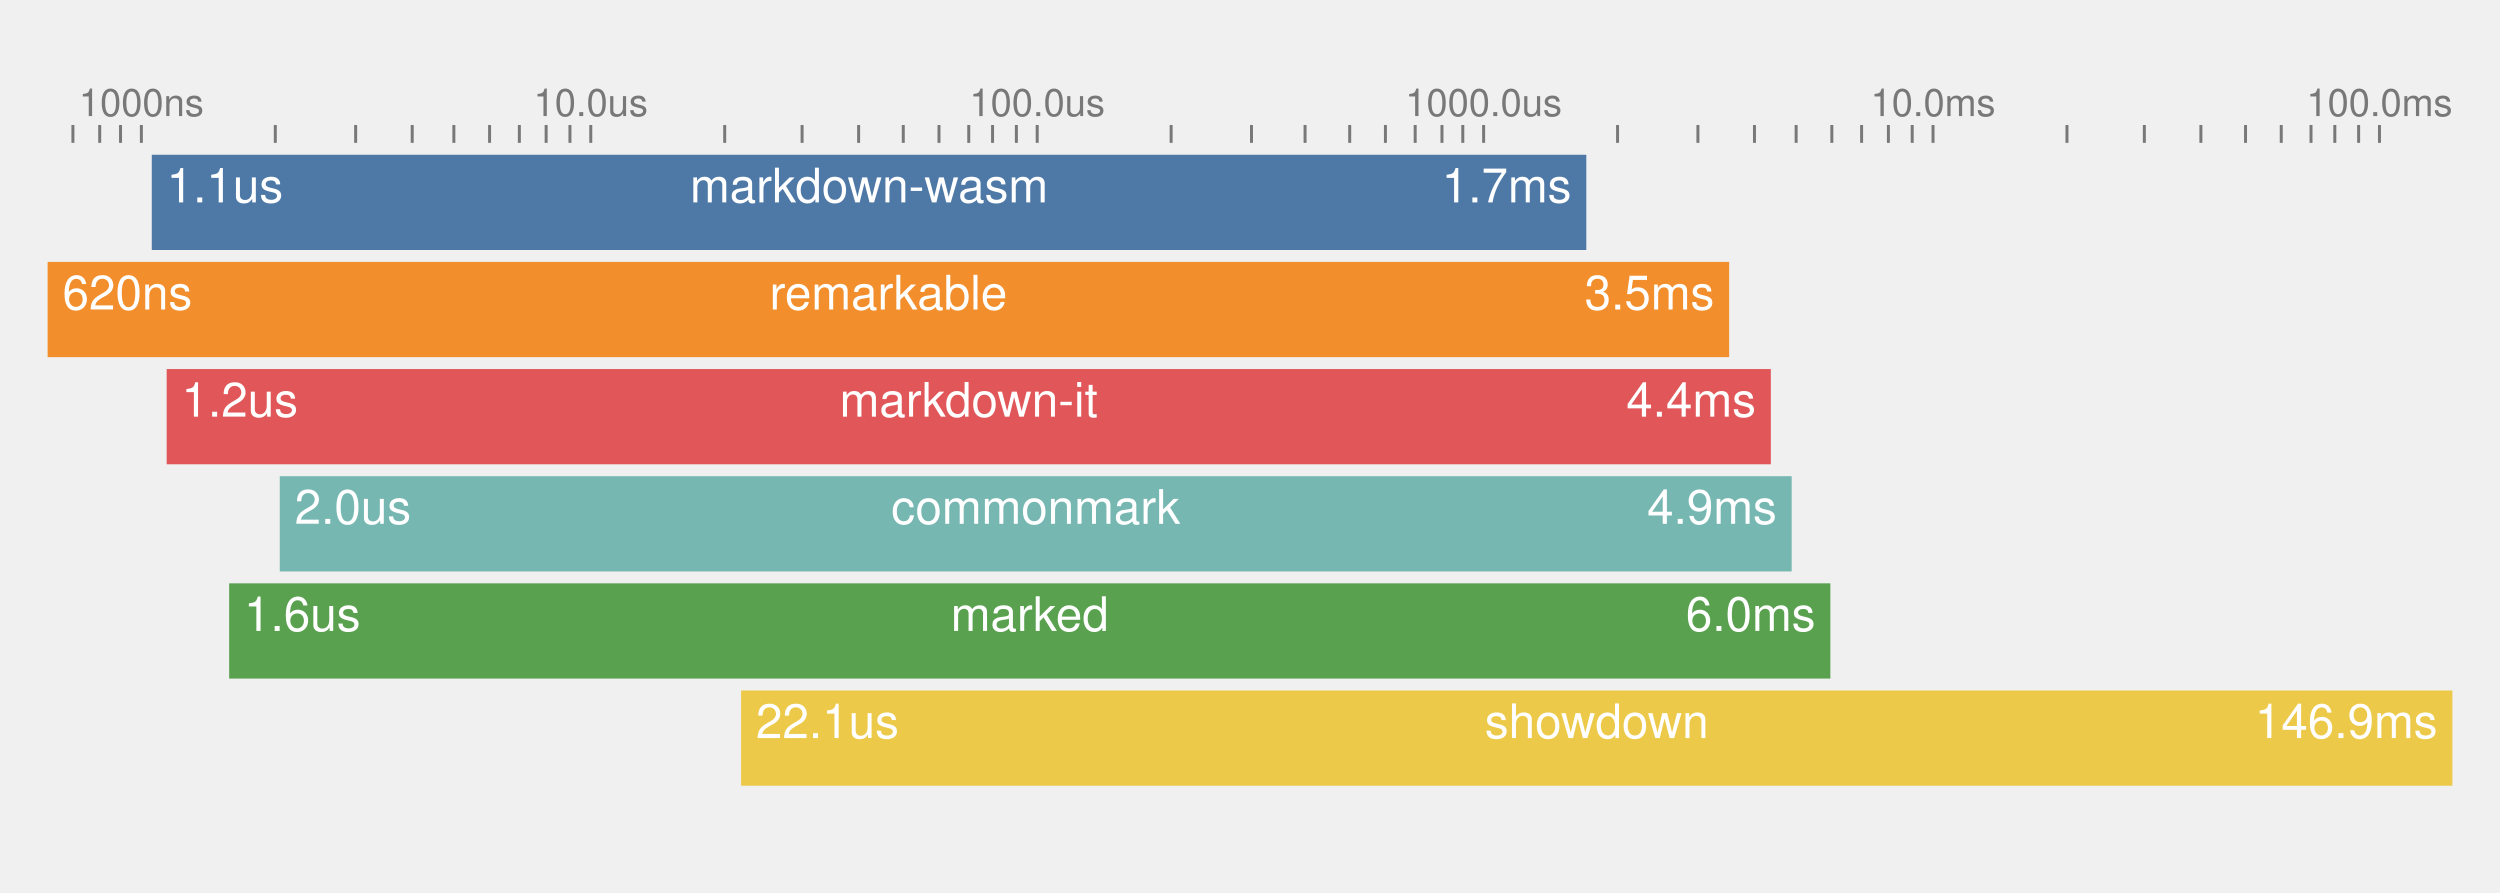
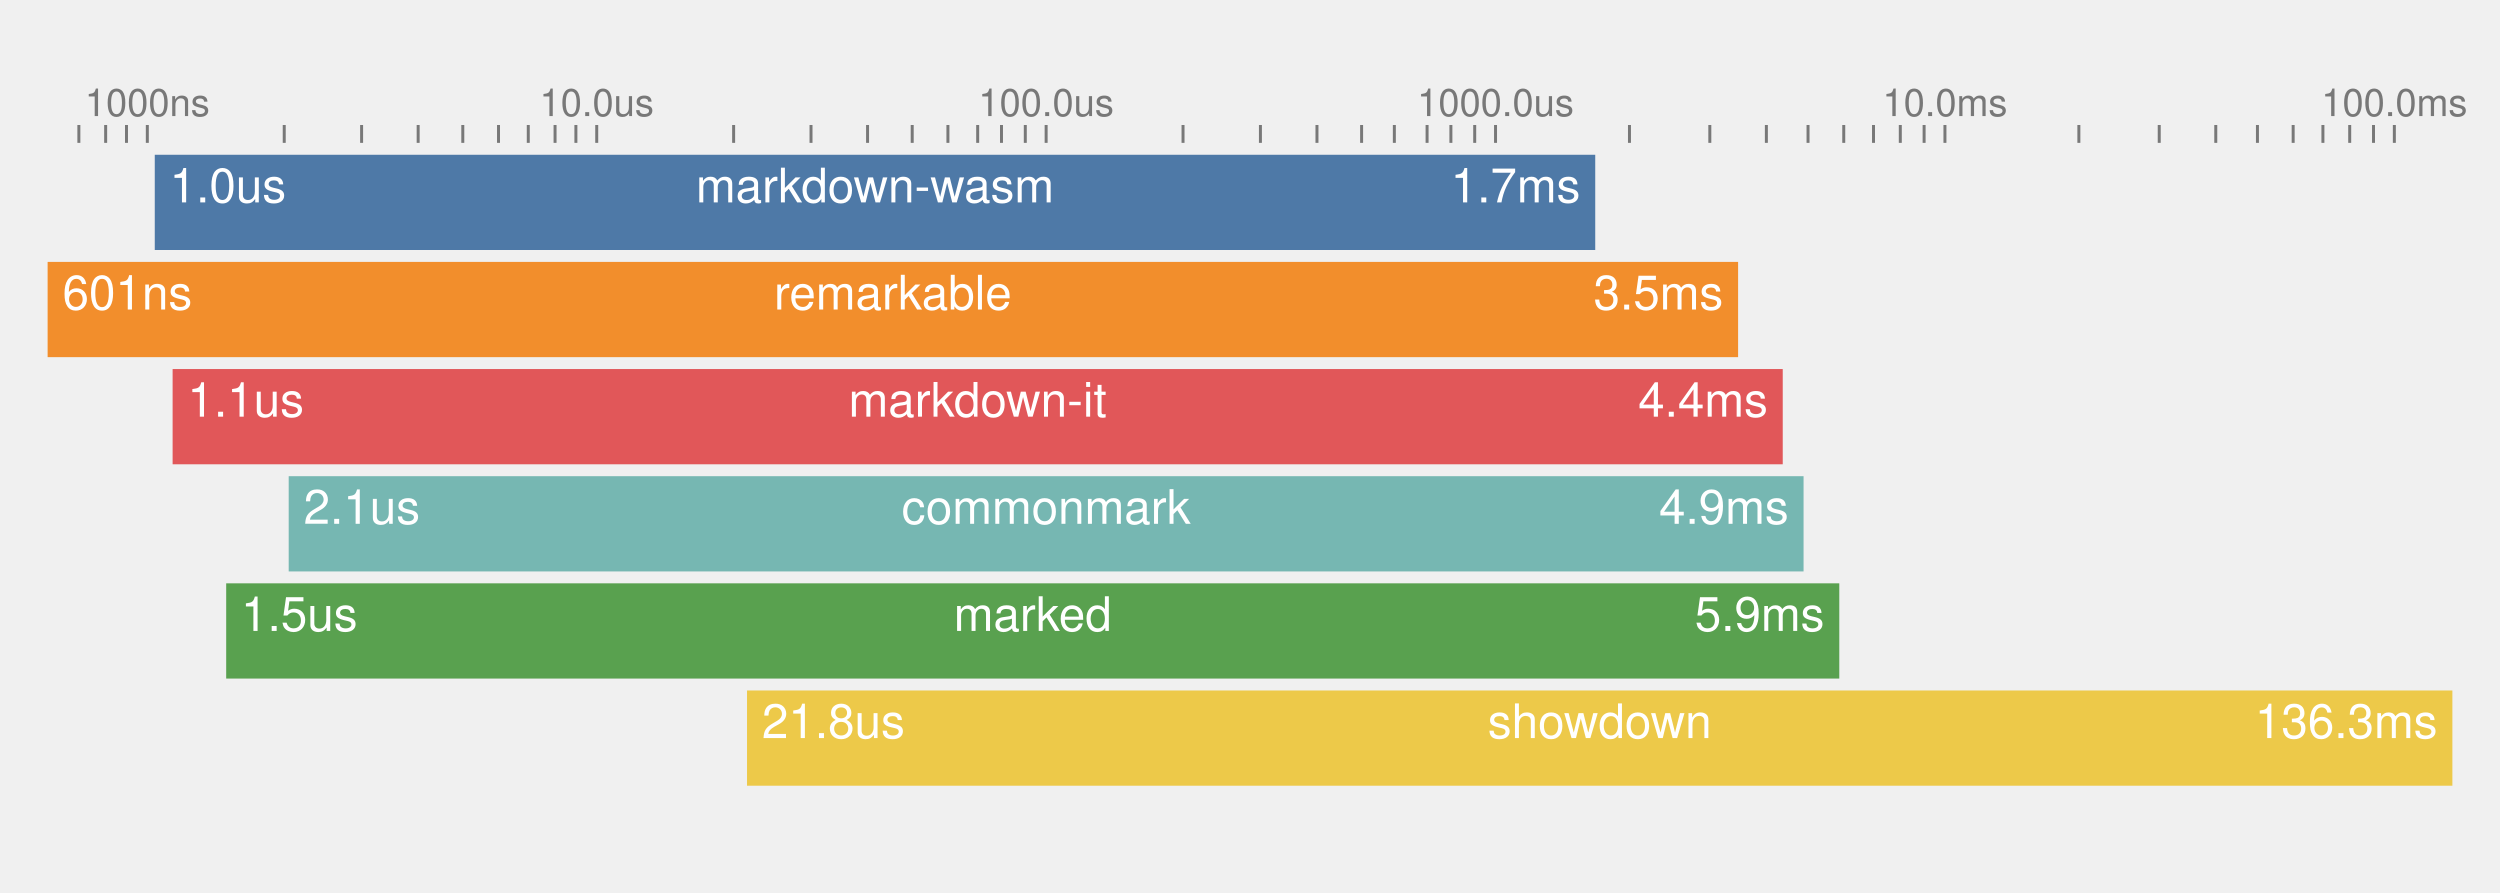
<svg xmlns="http://www.w3.org/2000/svg" width="840" height="300" font-family="-apple-system,BlinkMacSystemFont,&quot;Segoe UI&quot;,Helvetica,Arial,sans-serif" font-size="16">
-   <path fill="#4e79a7" d="M51 52h482v32H51z" />
-   <path fill="#f28e2c" d="M16 88h565v32H16z" />
-   <path fill="#e15759" d="M56 124h539v32H56z" />
-   <path fill="#76b7b2" d="M94 160h508v32H94z" />
-   <path fill="#59a14f" d="M77 196h538v32H77z" />
-   <path fill="#edc949" d="M249 232h575v32H249z" />
+   <path fill="#4e79a7" d="M52 52h484v32H52z" />
+   <path fill="#f28e2c" d="M16 88h568v32H16z" />
+   <path fill="#e15759" d="M58 124h541v32H58z" />
+   <path fill="#76b7b2" d="M97 160h509v32H97z" />
+   <path fill="#59a14f" d="M76 196h542v32H76z" />
+   <path fill="#edc949" d="M251 232h573v32H251z" />
  <g fill="#fff" font-weight="500" text-anchor="middle">
-     <text x="292" y="68" alignment-baseline="central">markdown-wasm</text>
-     <text x="298.5" y="104" alignment-baseline="central">remarkable</text>
-     <text x="325.5" y="140" alignment-baseline="central">markdown-it</text>
-     <text x="348" y="176" alignment-baseline="central">commonmark</text>
-     <text x="346" y="212" alignment-baseline="central">marked</text>
-     <text x="536.5" y="248" alignment-baseline="central">showdown</text>
+     <text x="294" y="68" alignment-baseline="central">markdown-wasm</text>
+     <text x="300" y="104" alignment-baseline="central">remarkable</text>
+     <text x="328.5" y="140" alignment-baseline="central">markdown-it</text>
+     <text x="351.5" y="176" alignment-baseline="central">commonmark</text>
+     <text x="347" y="212" alignment-baseline="central">marked</text>
+     <text x="537.5" y="248" alignment-baseline="central">showdown</text>
  </g>
  <g fill="#fff" font-weight="500">
-     <text x="51" y="68" alignment-baseline="central" dx="5">1.1us</text>
-     <text x="16" y="104" alignment-baseline="central" dx="5">620ns</text>
-     <text x="56" y="140" alignment-baseline="central" dx="5">1.2us</text>
-     <text x="94" y="176" alignment-baseline="central" dx="5">2.0us</text>
-     <text x="77" y="212" alignment-baseline="central" dx="5">1.6us</text>
-     <text x="249" y="248" alignment-baseline="central" dx="5">22.1us</text>
+     <text x="52" y="68" alignment-baseline="central" dx="5">1.0us</text>
+     <text x="16" y="104" alignment-baseline="central" dx="5">601ns</text>
+     <text x="58" y="140" alignment-baseline="central" dx="5">1.1us</text>
+     <text x="97" y="176" alignment-baseline="central" dx="5">2.1us</text>
+     <text x="76" y="212" alignment-baseline="central" dx="5">1.5us</text>
+     <text x="251" y="248" alignment-baseline="central" dx="5">21.8us</text>
  </g>
  <g fill="#fff" font-weight="500" text-anchor="end">
-     <text x="533" y="68" alignment-baseline="central" dx="-5">1.7ms</text>
-     <text x="581" y="104" alignment-baseline="central" dx="-5">3.5ms</text>
-     <text x="595" y="140" alignment-baseline="central" dx="-5">4.4ms</text>
-     <text x="602" y="176" alignment-baseline="central" dx="-5">4.9ms</text>
-     <text x="615" y="212" alignment-baseline="central" dx="-5">6.0ms</text>
-     <text x="824" y="248" alignment-baseline="central" dx="-5">146.9ms</text>
+     <text x="536" y="68" alignment-baseline="central" dx="-5">1.7ms</text>
+     <text x="584" y="104" alignment-baseline="central" dx="-5">3.5ms</text>
+     <text x="599" y="140" alignment-baseline="central" dx="-5">4.4ms</text>
+     <text x="606" y="176" alignment-baseline="central" dx="-5">4.9ms</text>
+     <text x="618" y="212" alignment-baseline="central" dx="-5">5.9ms</text>
+     <text x="824" y="248" alignment-baseline="central" dx="-5">136.3ms</text>
  </g>
  <g fill="none" font-size="12.8" text-anchor="middle" opacity=".5">
-     <path stroke="currentColor" d="M24.5 48v-6M33.5 48v-6M40.5 48v-6" />
+     <path stroke="currentColor" d="M26.5 48v-6M35.5 48v-6M42.5 48v-6" />
    <g class="tick">
-       <path stroke="currentColor" d="M47.5 48v-6" />
-       <text fill="currentColor" y="-9" dy="0em" transform="translate(47.5 48)">1000ns</text>
+       <path stroke="currentColor" d="M49.5 48v-6" />
+       <text fill="currentColor" y="-9" dy="0em" transform="translate(49.5 48)">1000ns</text>
    </g>
-     <path stroke="currentColor" d="M92.5 48v-6M119.5 48v-6M138.5 48v-6M152.5 48v-6M164.5 48v-6M174.5 48v-6M183.5 48v-6M191.5 48v-6" />
+     <path stroke="currentColor" d="M95.5 48v-6M121.5 48v-6M140.5 48v-6M155.5 48v-6M167.5 48v-6M177.5 48v-6M186.5 48v-6M193.5 48v-6" />
    <g class="tick">
-       <path stroke="currentColor" d="M198.5 48v-6" />
-       <text fill="currentColor" y="-9" dy="0em" transform="translate(198.5 48)">10.0us</text>
+       <path stroke="currentColor" d="M200.5 48v-6" />
+       <text fill="currentColor" y="-9" dy="0em" transform="translate(200.5 48)">10.0us</text>
    </g>
-     <path stroke="currentColor" d="M243.5 48v-6M269.5 48v-6M288.5 48v-6M303.5 48v-6M315.5 48v-6M325.5 48v-6M333.5 48v-6M341.5 48v-6" />
+     <path stroke="currentColor" d="M246.5 48v-6M272.5 48v-6M291.5 48v-6M306.5 48v-6M318.5 48v-6M328.5 48v-6M336.5 48v-6M344.5 48v-6" />
    <g class="tick">
-       <path stroke="currentColor" d="M348.5 48v-6" />
-       <text fill="currentColor" y="-9" dy="0em" transform="translate(348.5 48)">100.0us</text>
+       <path stroke="currentColor" d="M351.5 48v-6" />
+       <text fill="currentColor" y="-9" dy="0em" transform="translate(351.5 48)">100.0us</text>
    </g>
-     <path stroke="currentColor" d="M393.5 48v-6M420.5 48v-6M438.5 48v-6M453.5 48v-6M465.5 48v-6M475.5 48v-6M484.5 48v-6M491.5 48v-6" />
+     <path stroke="currentColor" d="M397.5 48v-6M423.5 48v-6M442.5 48v-6M457.5 48v-6M468.5 48v-6M479.5 48v-6M487.5 48v-6M495.5 48v-6" />
    <g class="tick">
-       <path stroke="currentColor" d="M498.5 48v-6" />
-       <text fill="currentColor" y="-9" dy="0em" transform="translate(498.5 48)">1000.0us</text>
+       <path stroke="currentColor" d="M502.5 48v-6" />
+       <text fill="currentColor" y="-9" dy="0em" transform="translate(502.5 48)">1000.0us</text>
    </g>
-     <path stroke="currentColor" d="M543.5 48v-6M570.5 48v-6M589.5 48v-6M603.5 48v-6M615.5 48v-6M625.5 48v-6M634.5 48v-6M642.5 48v-6" />
+     <path stroke="currentColor" d="M547.5 48v-6M574.5 48v-6M593.5 48v-6M607.5 48v-6M619.5 48v-6M629.5 48v-6M638.5 48v-6M646.5 48v-6" />
    <g class="tick">
-       <path stroke="currentColor" d="M649.5 48v-6" />
-       <text fill="currentColor" y="-9" dy="0em" transform="translate(649.5 48)">10.0ms</text>
+       <path stroke="currentColor" d="M653.5 48v-6" />
+       <text fill="currentColor" y="-9" dy="0em" transform="translate(653.5 48)">10.0ms</text>
    </g>
-     <path stroke="currentColor" d="M694.5 48v-6M720.5 48v-6M739.5 48v-6M754.5 48v-6M766.5 48v-6M776.5 48v-6M784.5 48v-6M792.5 48v-6" />
+     <path stroke="currentColor" d="M698.5 48v-6M725.5 48v-6M744.5 48v-6M758.5 48v-6M770.5 48v-6M780.5 48v-6M789.5 48v-6M797.5 48v-6" />
    <g class="tick">
-       <path stroke="currentColor" d="M799.5 48v-6" />
-       <text fill="currentColor" y="-9" dy="0em" transform="translate(799.5 48)">100.0ms</text>
+       <path stroke="currentColor" d="M804.5 48v-6" />
+       <text fill="currentColor" y="-9" dy="0em" transform="translate(804.5 48)">100.0ms</text>
    </g>
  </g>
</svg>
